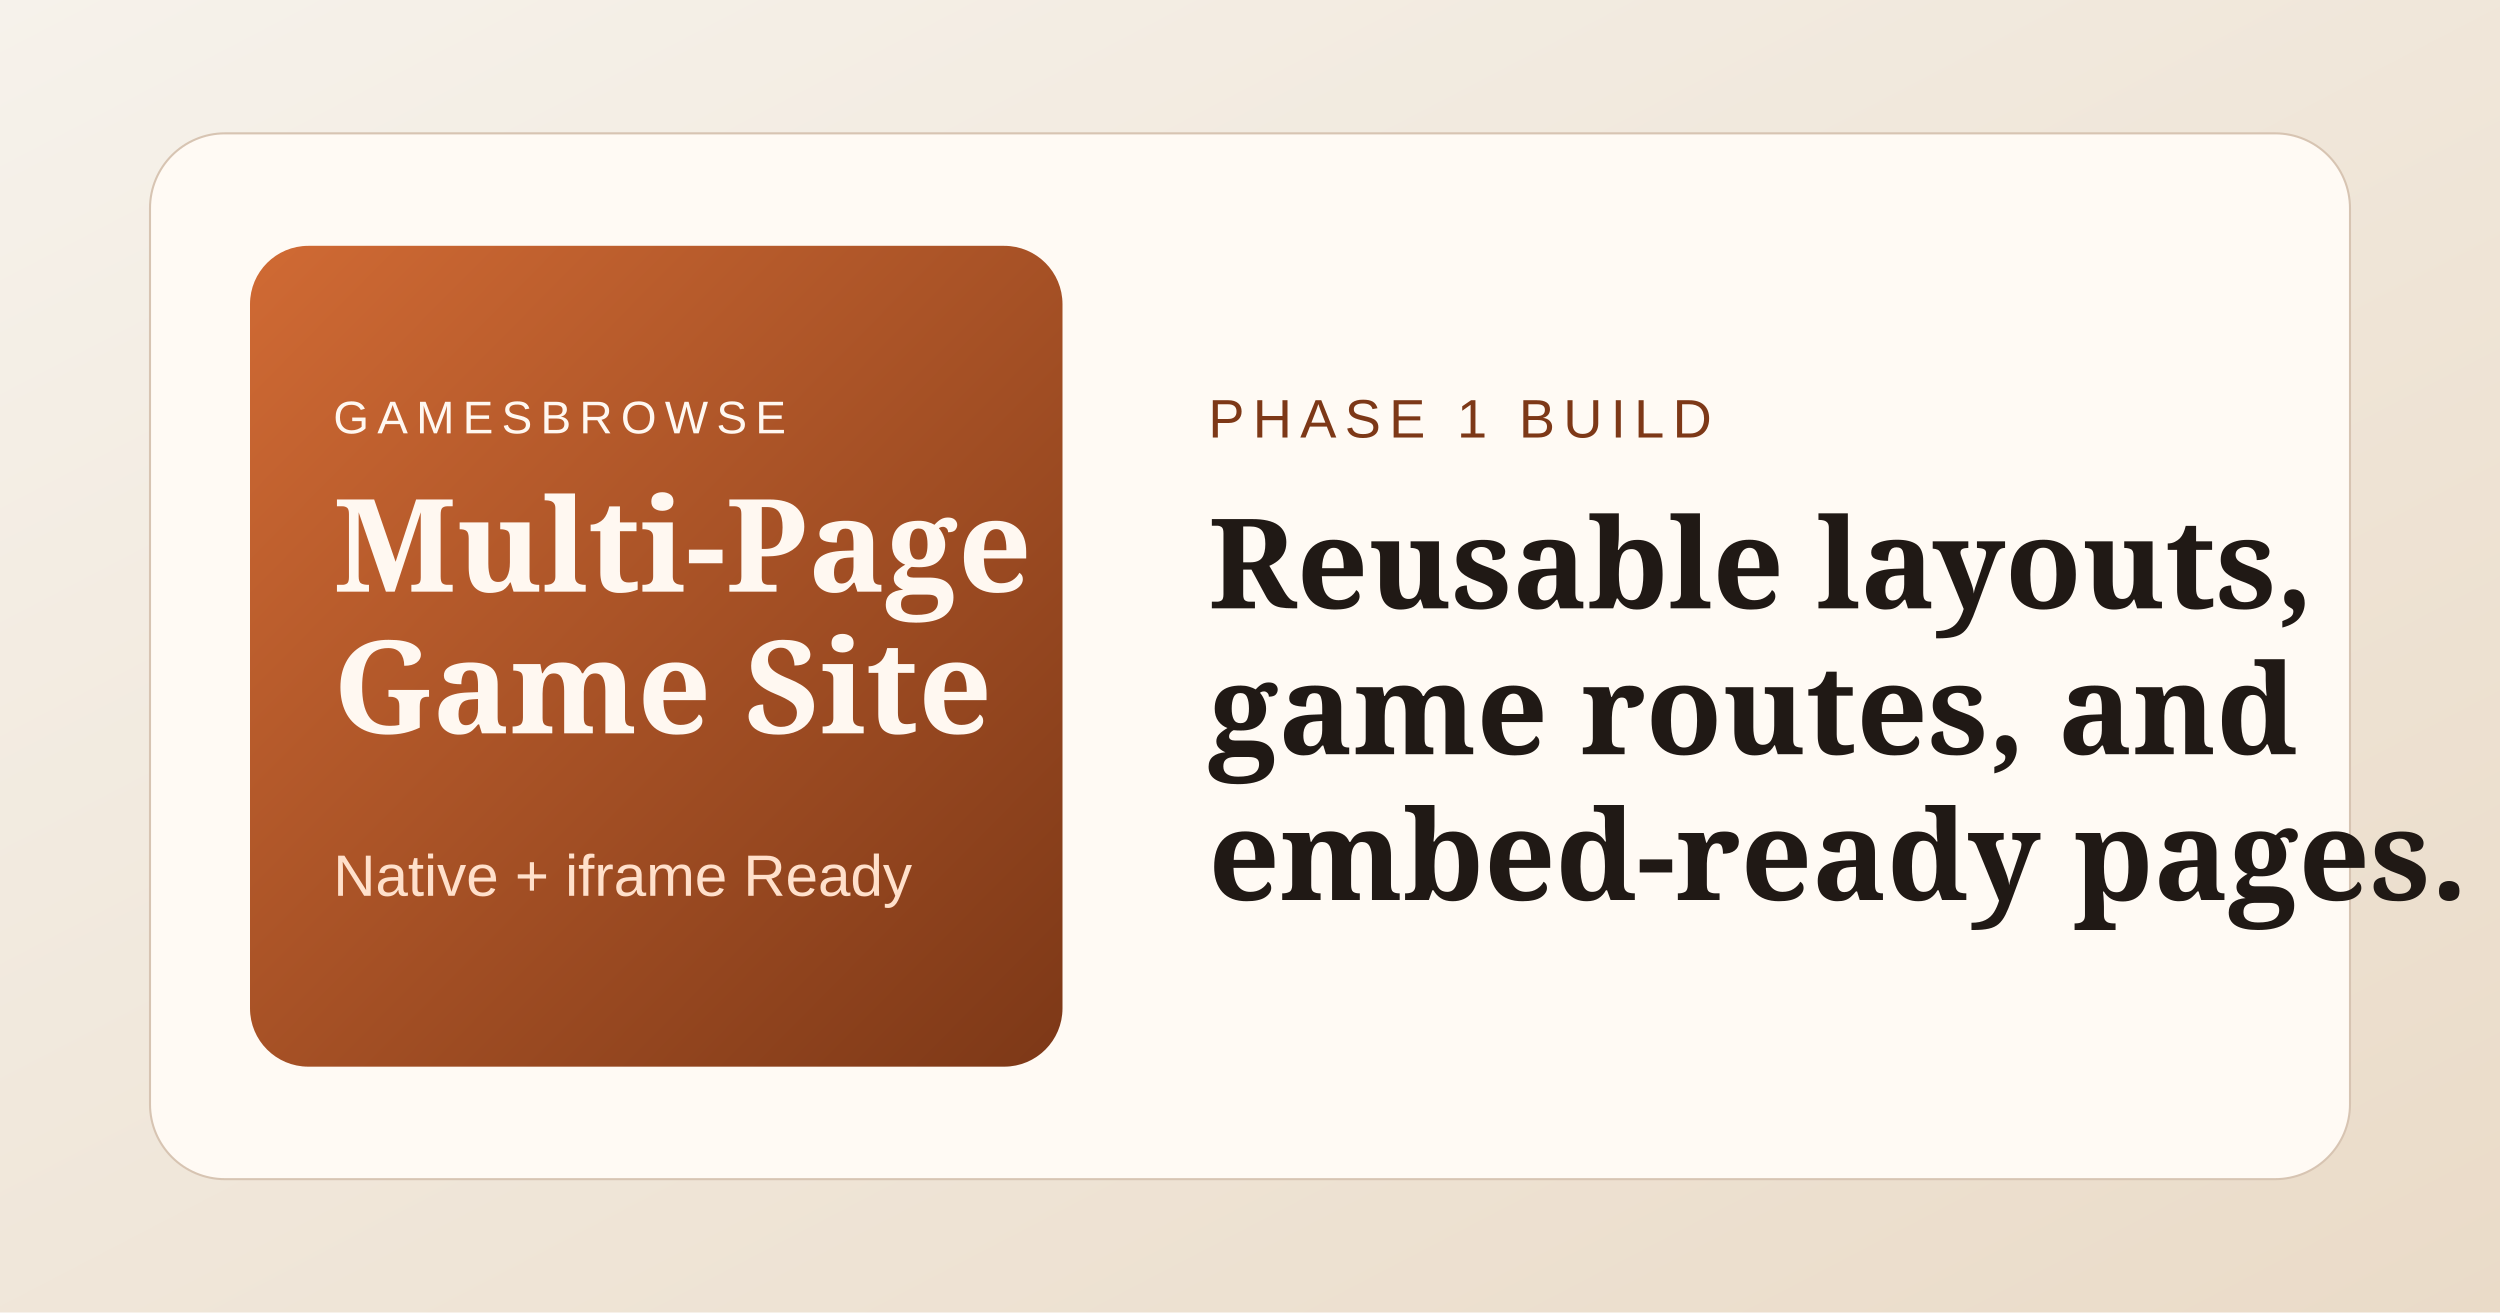
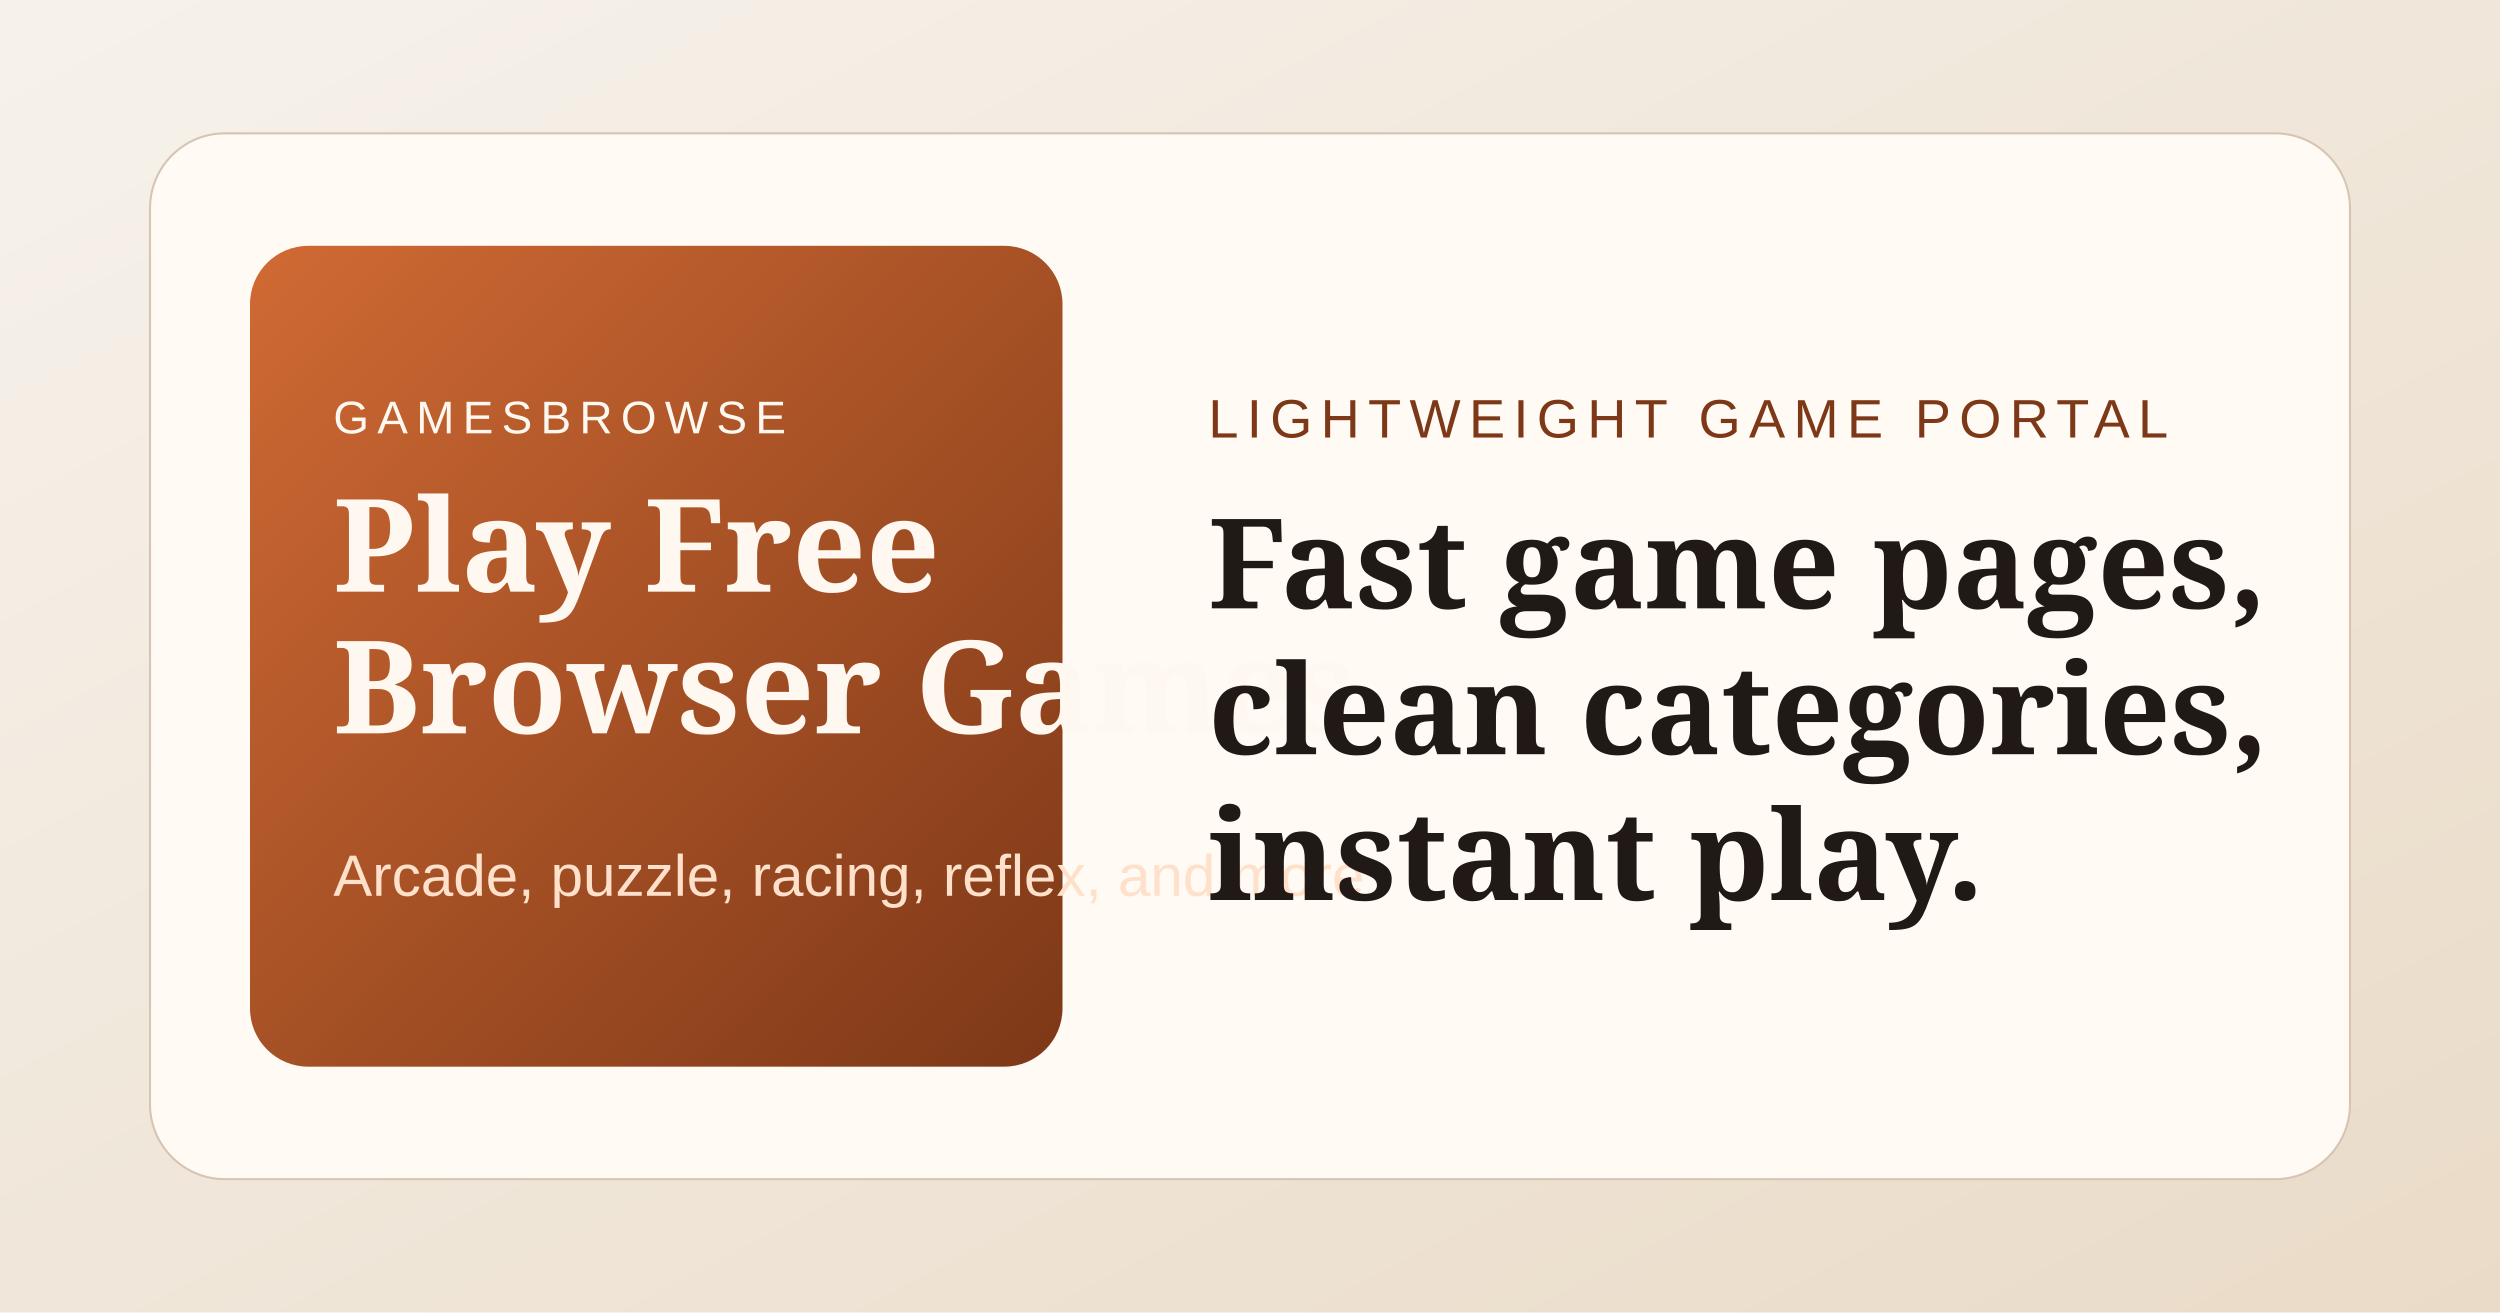
<svg xmlns="http://www.w3.org/2000/svg" width="1200" height="630" viewBox="0 0 1200 630">
  <defs>
    <linearGradient id="bg" x1="0" x2="1" y1="0" y2="1">
      <stop offset="0%" stop-color="#f6f2eb" />
      <stop offset="100%" stop-color="#eadbc8" />
    </linearGradient>
    <linearGradient id="card" x1="0" x2="1" y1="0" y2="1">
      <stop offset="0%" stop-color="#d06a34" />
      <stop offset="100%" stop-color="#7d3817" />
    </linearGradient>
  </defs>
  <rect width="1200" height="630" fill="url(#bg)" />
  <rect x="72" y="64" width="1056" height="502" rx="36" fill="#fffaf4" stroke="#d7c4b2" />
  <rect x="120" y="118" width="390" height="394" rx="28" fill="url(#card)" />
  <text x="160" y="208" fill="#fff8f1" font-family="Segoe UI, Arial, sans-serif" font-size="22" letter-spacing="4">GAMESBROWSE</text>
-   <text x="160" y="284" fill="#fff8f1" font-family="Georgia, serif" font-size="62" font-weight="700">Multi-Page</text>
-   <text x="160" y="352" fill="#fff8f1" font-family="Georgia, serif" font-size="62" font-weight="700">Game Site</text>
-   <text x="160" y="430" fill="#ffe0cb" font-family="Segoe UI, Arial, sans-serif" font-size="28">Native + iframe Ready</text>
-   <text x="580" y="210" fill="#7d3817" font-family="Segoe UI, Arial, sans-serif" font-size="26" letter-spacing="4">PHASE 1 BUILD</text>
-   <text x="580" y="292" fill="#201915" font-family="Georgia, serif" font-size="60" font-weight="700">Reusable layouts,</text>
-   <text x="580" y="362" fill="#201915" font-family="Georgia, serif" font-size="60" font-weight="700">game routes, and</text>
-   <text x="580" y="432" fill="#201915" font-family="Georgia, serif" font-size="60" font-weight="700">embed-ready pages.</text>
+   <text x="160" y="284" fill="#fff8f1" font-family="Georgia, serif" font-size="62" font-weight="700">Play Free</text>
+   <text x="160" y="352" fill="#fff8f1" font-family="Georgia, serif" font-size="62" font-weight="700">Browser Games</text>
+   <text x="160" y="430" fill="#ffe0cb" font-family="Segoe UI, Arial, sans-serif" font-size="28">Arcade, puzzle, racing, reflex, and more</text>
+   <text x="580" y="210" fill="#7d3817" font-family="Segoe UI, Arial, sans-serif" font-size="26" letter-spacing="4">LIGHTWEIGHT GAME PORTAL</text>
+   <text x="580" y="292" fill="#201915" font-family="Georgia, serif" font-size="60" font-weight="700">Fast game pages,</text>
+   <text x="580" y="362" fill="#201915" font-family="Georgia, serif" font-size="60" font-weight="700">clean categories,</text>
+   <text x="580" y="432" fill="#201915" font-family="Georgia, serif" font-size="60" font-weight="700">instant play.</text>
</svg>
